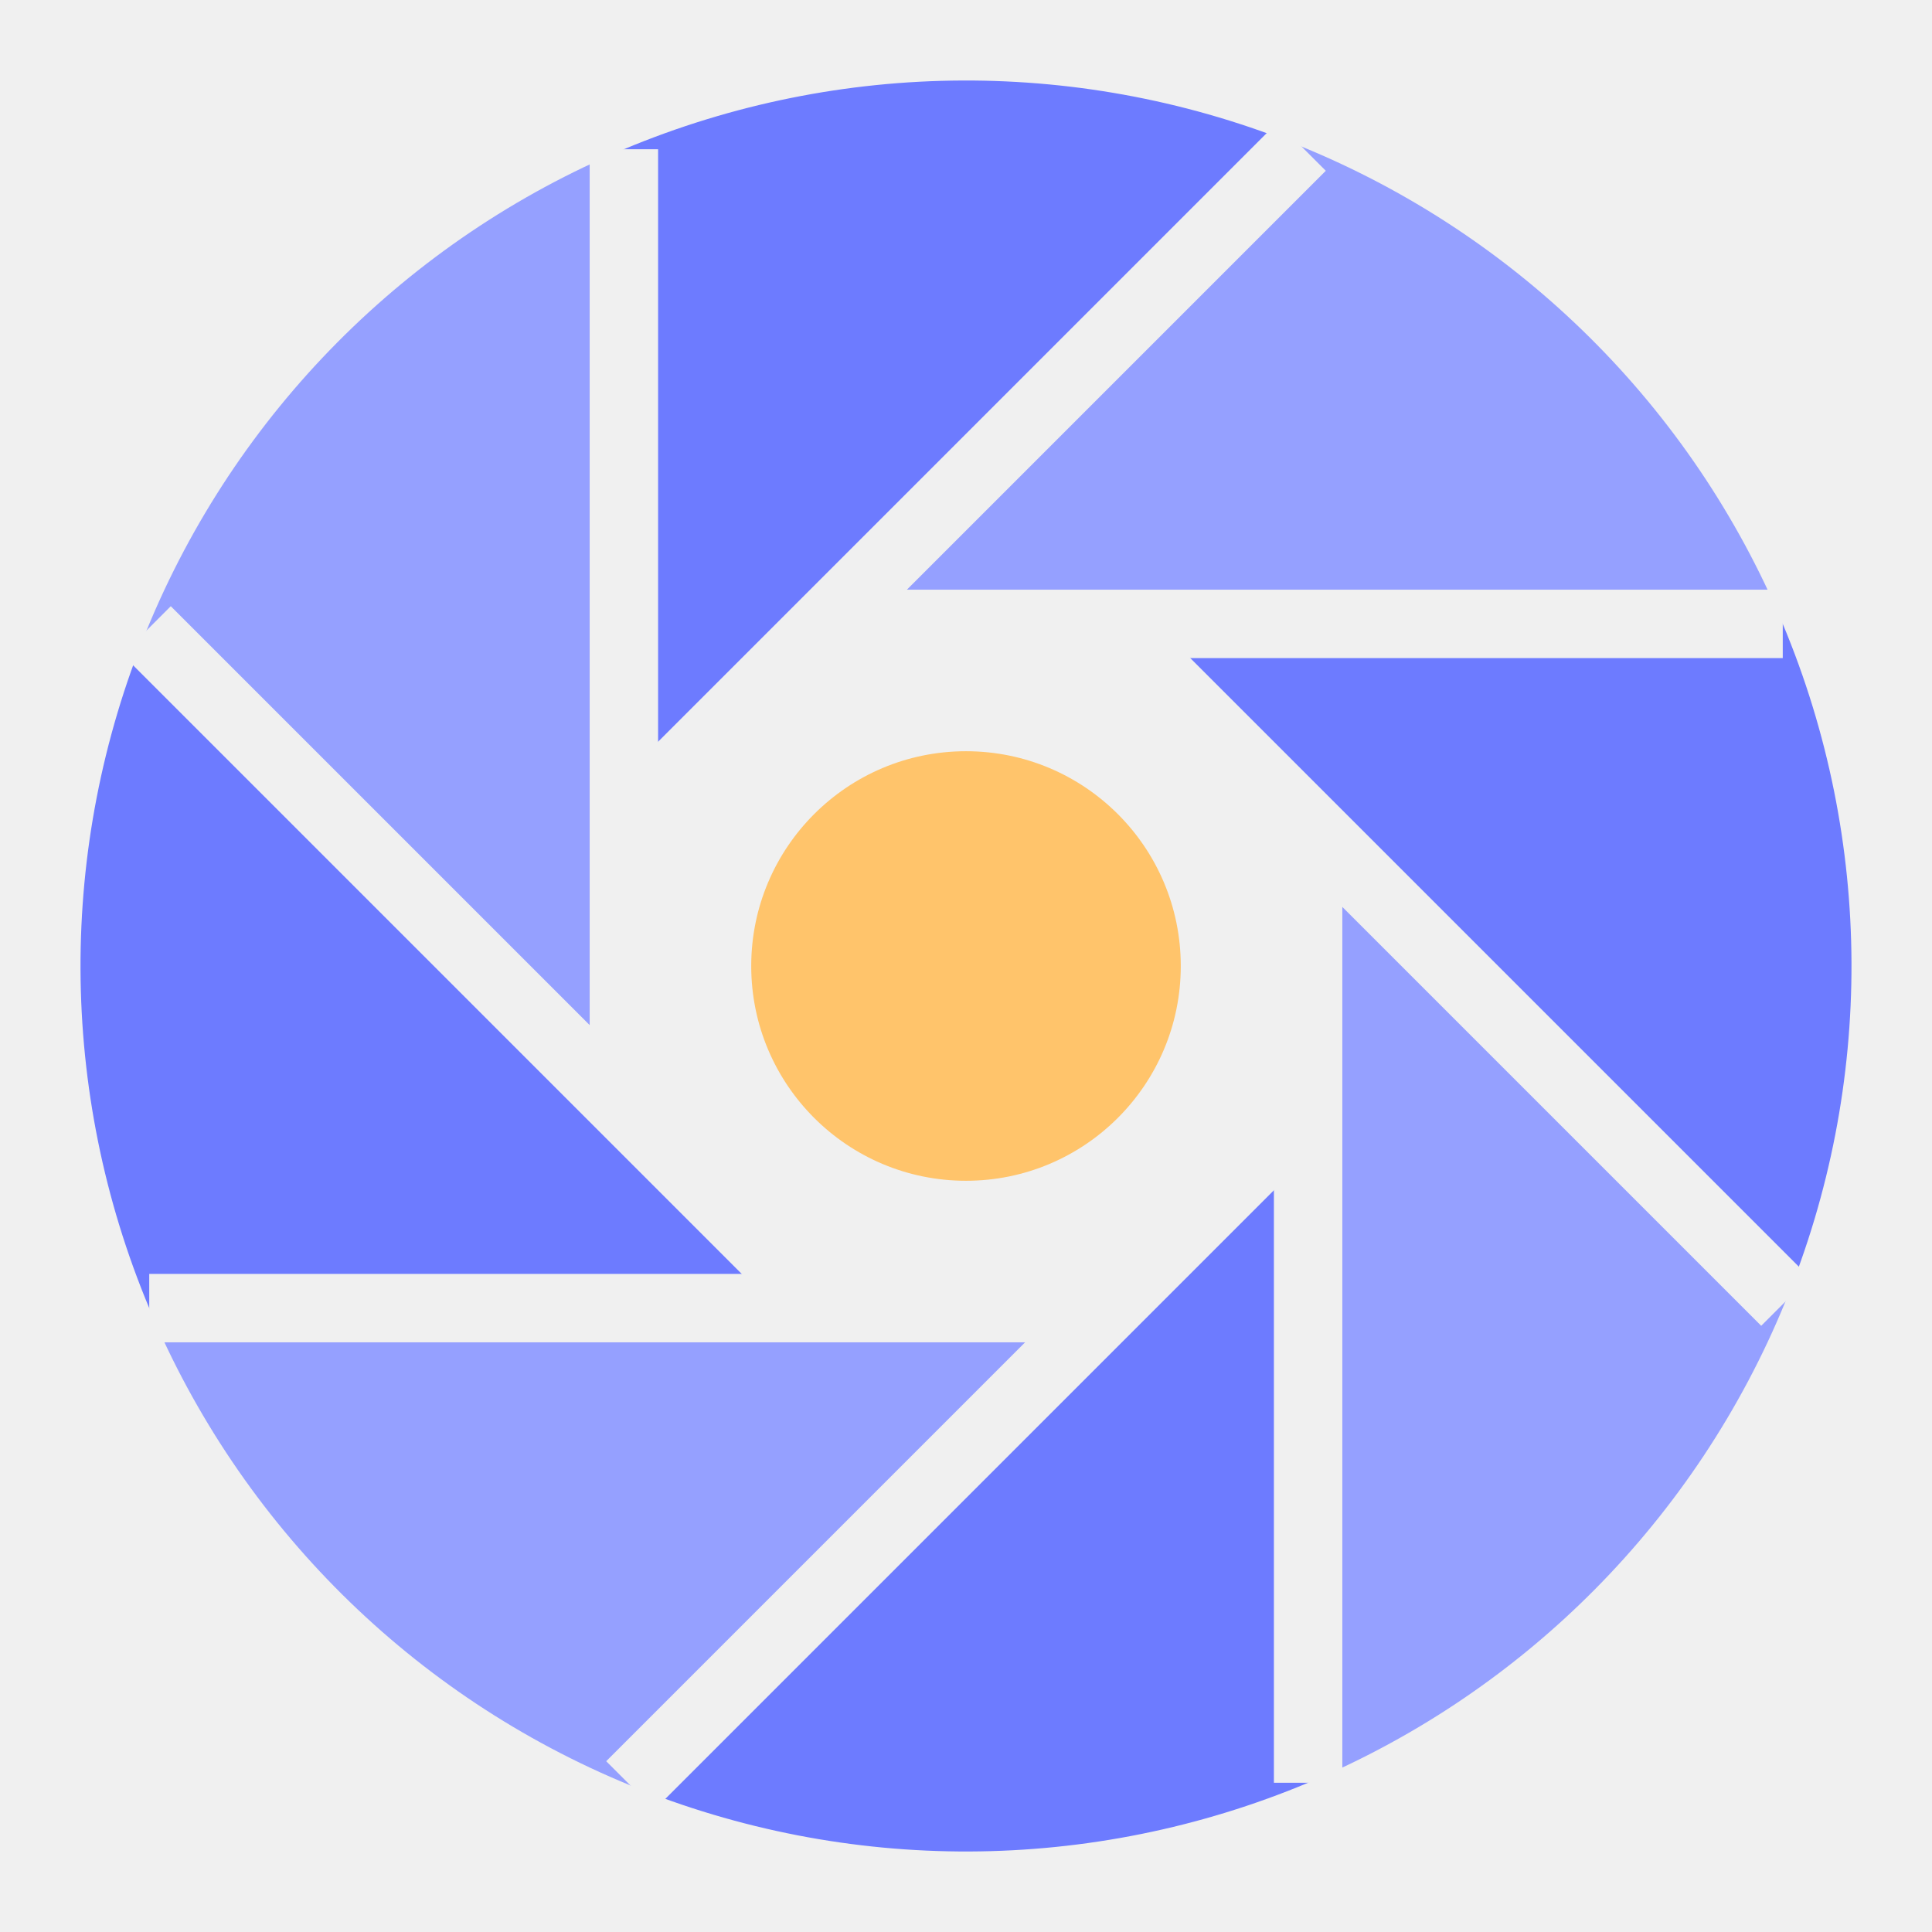
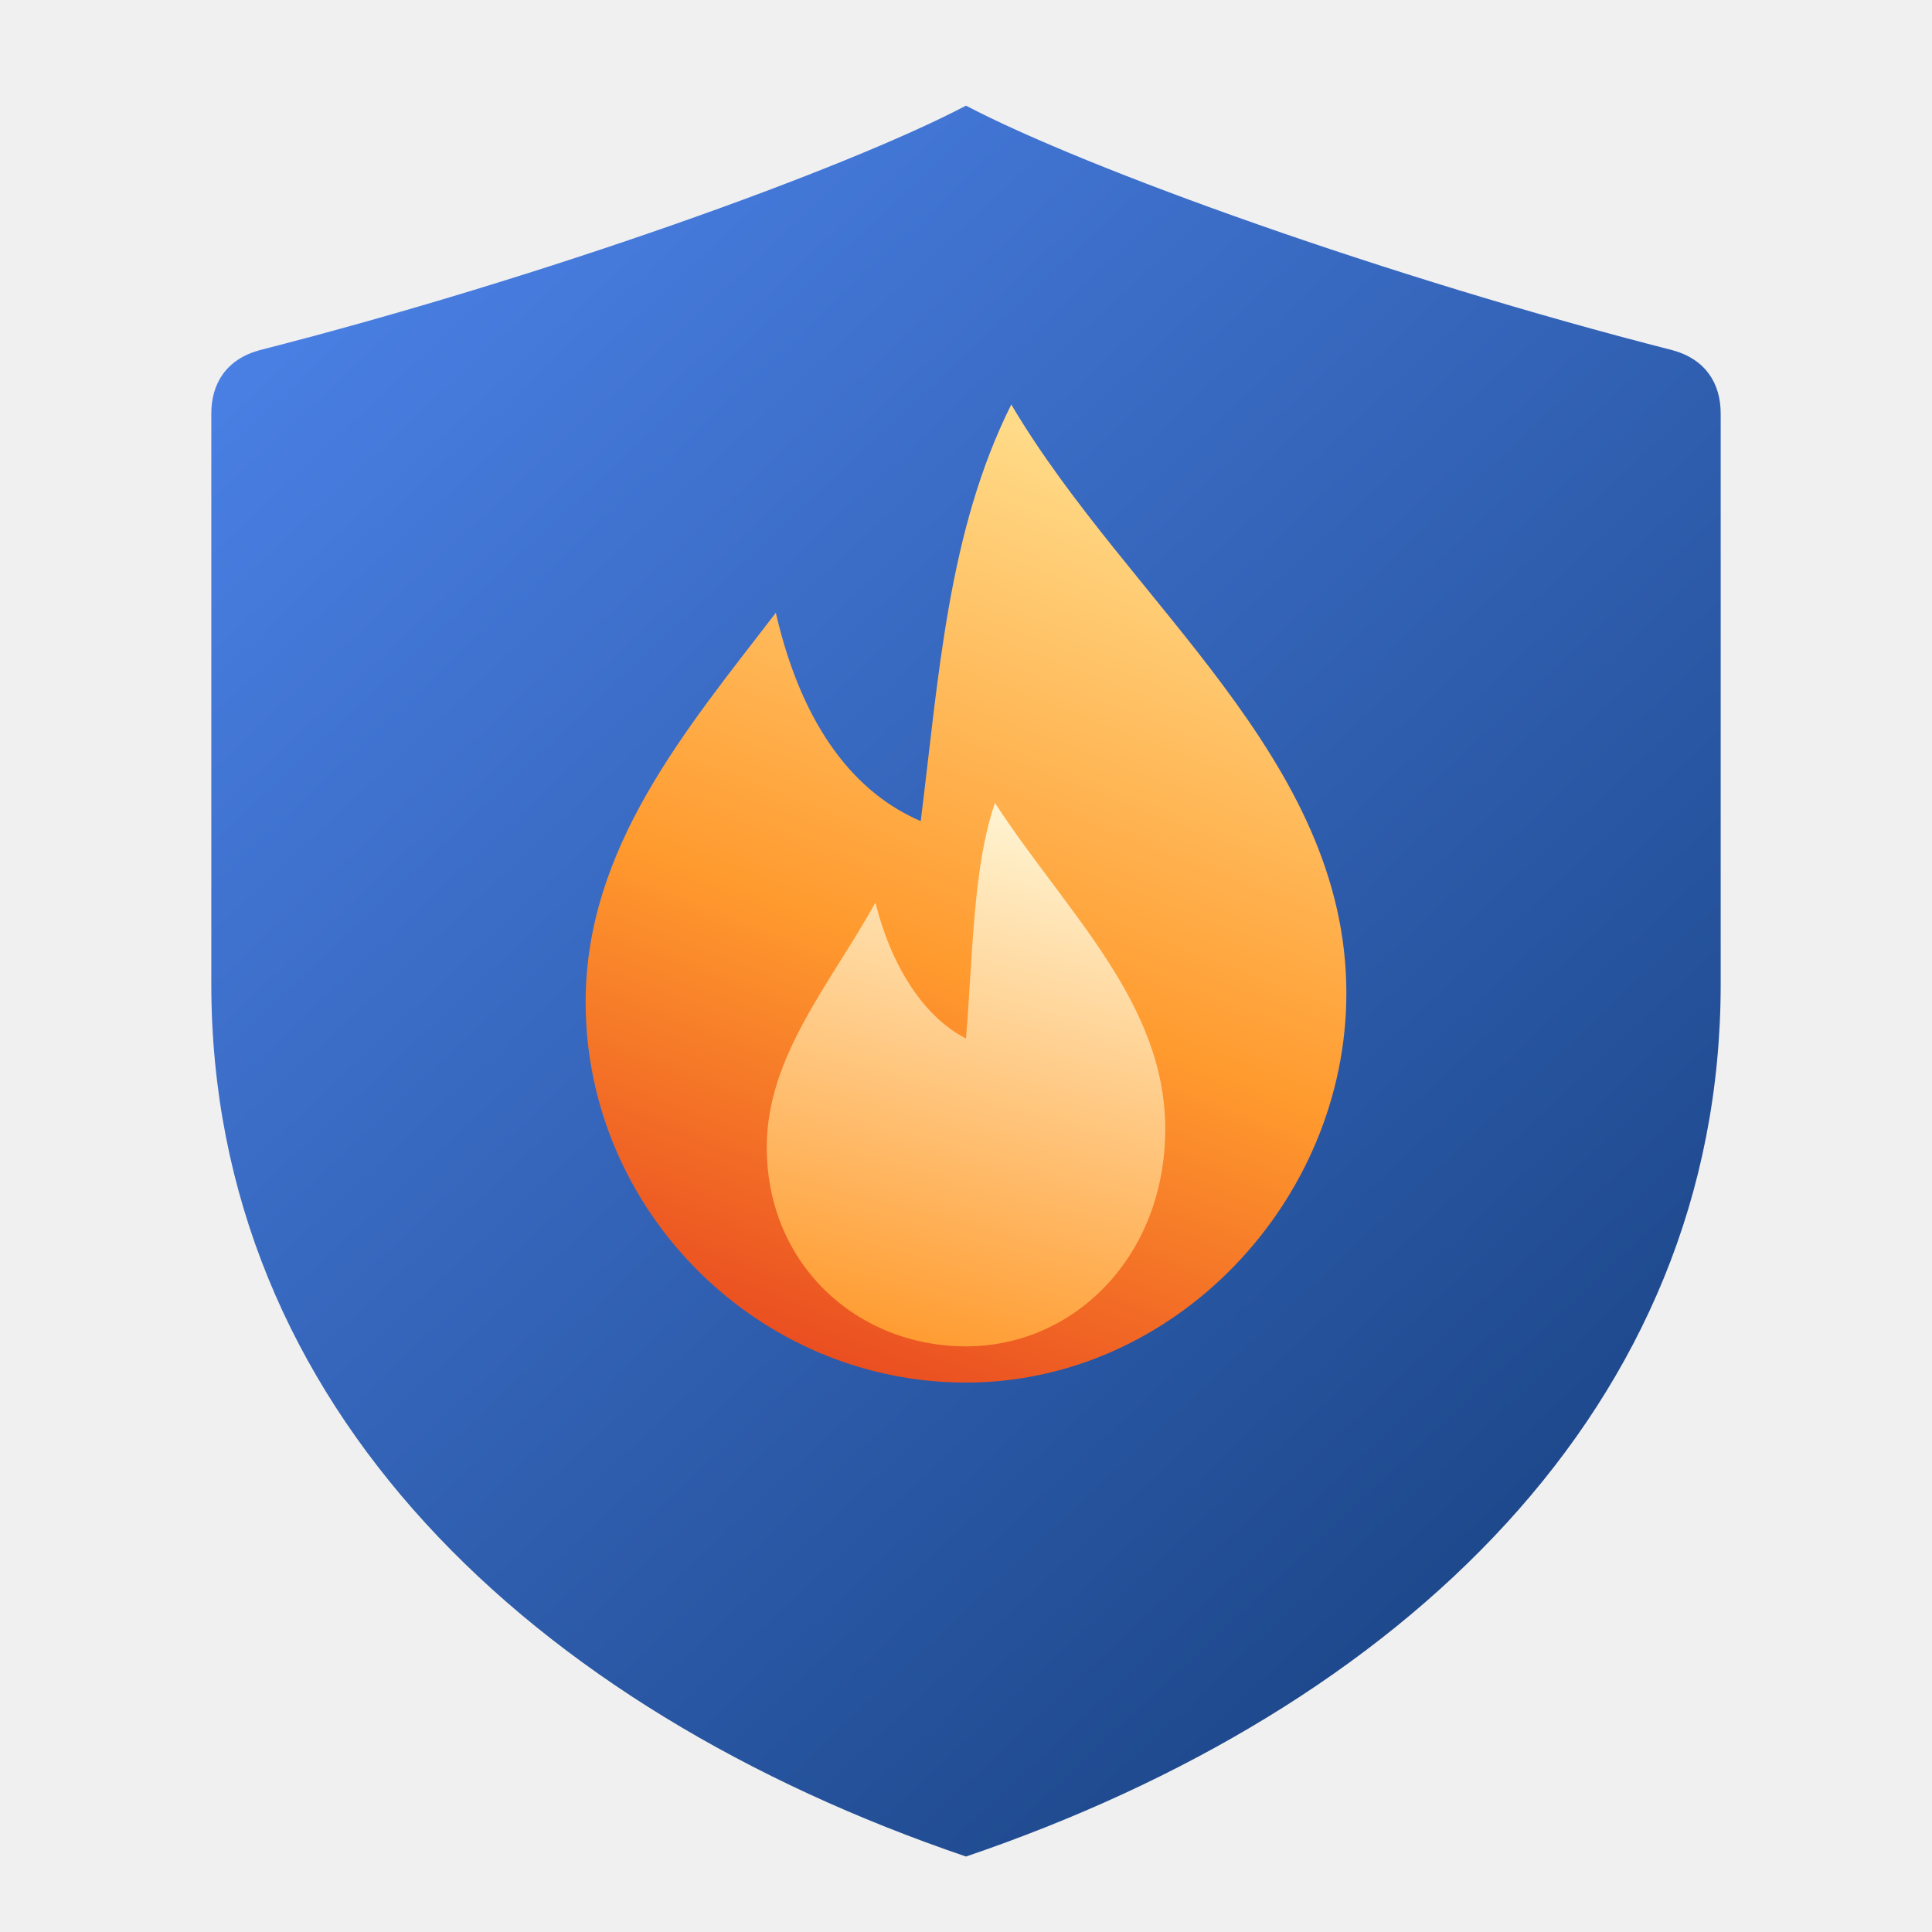
- <svg xmlns="http://www.w3.org/2000/svg" viewBox="0 0 24 24" role="img" aria-label="Watchfire">
-   <mask id="b">
-     <rect width="24" height="24" fill="#fff" />
-     <g stroke="#000" stroke-width="0.85" stroke-linecap="butt">
-       <line x1="13.76" y1="7.75" x2="22.179" y2="16.169" />
-       <line x1="16.25" y1="10.24" x2="16.25" y2="22.146" />
-       <line x1="16.25" y1="13.76" x2="7.831" y2="22.179" />
-       <line x1="13.76" y1="16.25" x2="1.854" y2="16.25" />
-       <line x1="10.24" y1="16.25" x2="1.821" y2="7.831" />
-       <line x1="7.75" y1="13.76" x2="7.75" y2="1.854" />
-       <line x1="7.75" y1="10.24" x2="16.169" y2="1.821" />
-       <line x1="10.24" y1="7.75" x2="22.146" y2="7.75" />
-     </g>
-   </mask>
-   <g mask="url(#b)">
-     <path d="M16.25 10.24 L22.179 16.169 A11 11 0 0 1 16.25 22.146 Z" fill="#95A0FF" />
-     <path d="M16.25 13.76 L16.25 22.146 A11 11 0 0 1 7.831 22.179 Z" fill="#6D7BFF" />
-     <path d="M13.76 16.25 L7.831 22.179 A11 11 0 0 1 1.854 16.25 Z" fill="#95A0FF" />
-     <path d="M10.24 16.25 L1.854 16.25 A11 11 0 0 1 1.821 7.831 Z" fill="#6D7BFF" />
-     <path d="M7.75 13.76 L1.821 7.831 A11 11 0 0 1 7.75 1.854 Z" fill="#95A0FF" />
-     <path d="M7.75 10.24 L7.75 1.854 A11 11 0 0 1 16.169 1.821 Z" fill="#6D7BFF" />
-     <path d="M10.24 7.75 L16.169 1.821 A11 11 0 0 1 22.146 7.75 Z" fill="#95A0FF" />
-     <path d="M13.76 7.75 L22.146 7.75 A11 11 0 0 1 22.179 16.169 Z" fill="#6D7BFF" />
-   </g>
-   <circle cx="12" cy="12" r="2.668" fill="#FFC46B" />
+ <svg xmlns="http://www.w3.org/2000/svg" viewBox="0 0 64 64" role="img" aria-label="Watchfire">
+   <defs>
+     <linearGradient id="wfShield" x1=".1" y1="0" x2=".9" y2="1">
+       <stop offset="0" stop-color="#4C82E8" />
+       <stop offset="1" stop-color="#17407F" />
+     </linearGradient>
+     <linearGradient id="wfFlame" x1=".25" y1="1" x2=".55" y2="0">
+       <stop offset="0" stop-color="#E8471F" />
+       <stop offset=".45" stop-color="#FF9A2E" />
+       <stop offset="1" stop-color="#FFDC8A" />
+     </linearGradient>
+     <linearGradient id="wfCore" x1=".3" y1="1" x2=".5" y2="0">
+       <stop offset="0" stop-color="#FF9A2E" />
+       <stop offset="1" stop-color="#FFF3D0" />
+     </linearGradient>
+   </defs>
+   <path d="M32 3.5 C36 5.6 46 9.2 55.4 11.6 C56.5 11.9 57 12.7 57 13.7 V32.6 C57 46.6 46.4 56.6 32 61.5 C17.6 56.6 7 46.6 7 32.6 V13.7 C7 12.7 7.5 11.9 8.6 11.6 C18 9.2 28 5.6 32 3.5 Z" fill="url(#wfShield)" />
+   <path d="M33.50 13.40 C37.40 20.00 44.60 25.10 44.60 32.90 C44.60 39.80 38.90 45.80 32.00 45.80 C25.10 45.80 19.40 40.10 19.40 33.20 C19.40 28.10 22.70 24.20 25.70 20.30 C26.60 24.20 28.40 26.30 30.50 27.20 C31.10 22.40 31.40 17.60 33.50 13.40 Z" fill="url(#wfFlame)" />
+   <path d="M32.96 26.60 C35.30 30.20 38.60 33.20 38.60 37.40 C38.60 41.60 35.60 44.60 32.00 44.60 C28.40 44.60 25.40 41.90 25.40 38.00 C25.40 35.00 27.50 32.60 29.00 29.90 C29.60 32.30 30.80 33.80 32.00 34.40 C32.24 31.40 32.24 28.70 32.96 26.60 Z" fill="url(#wfCore)" />
</svg>
